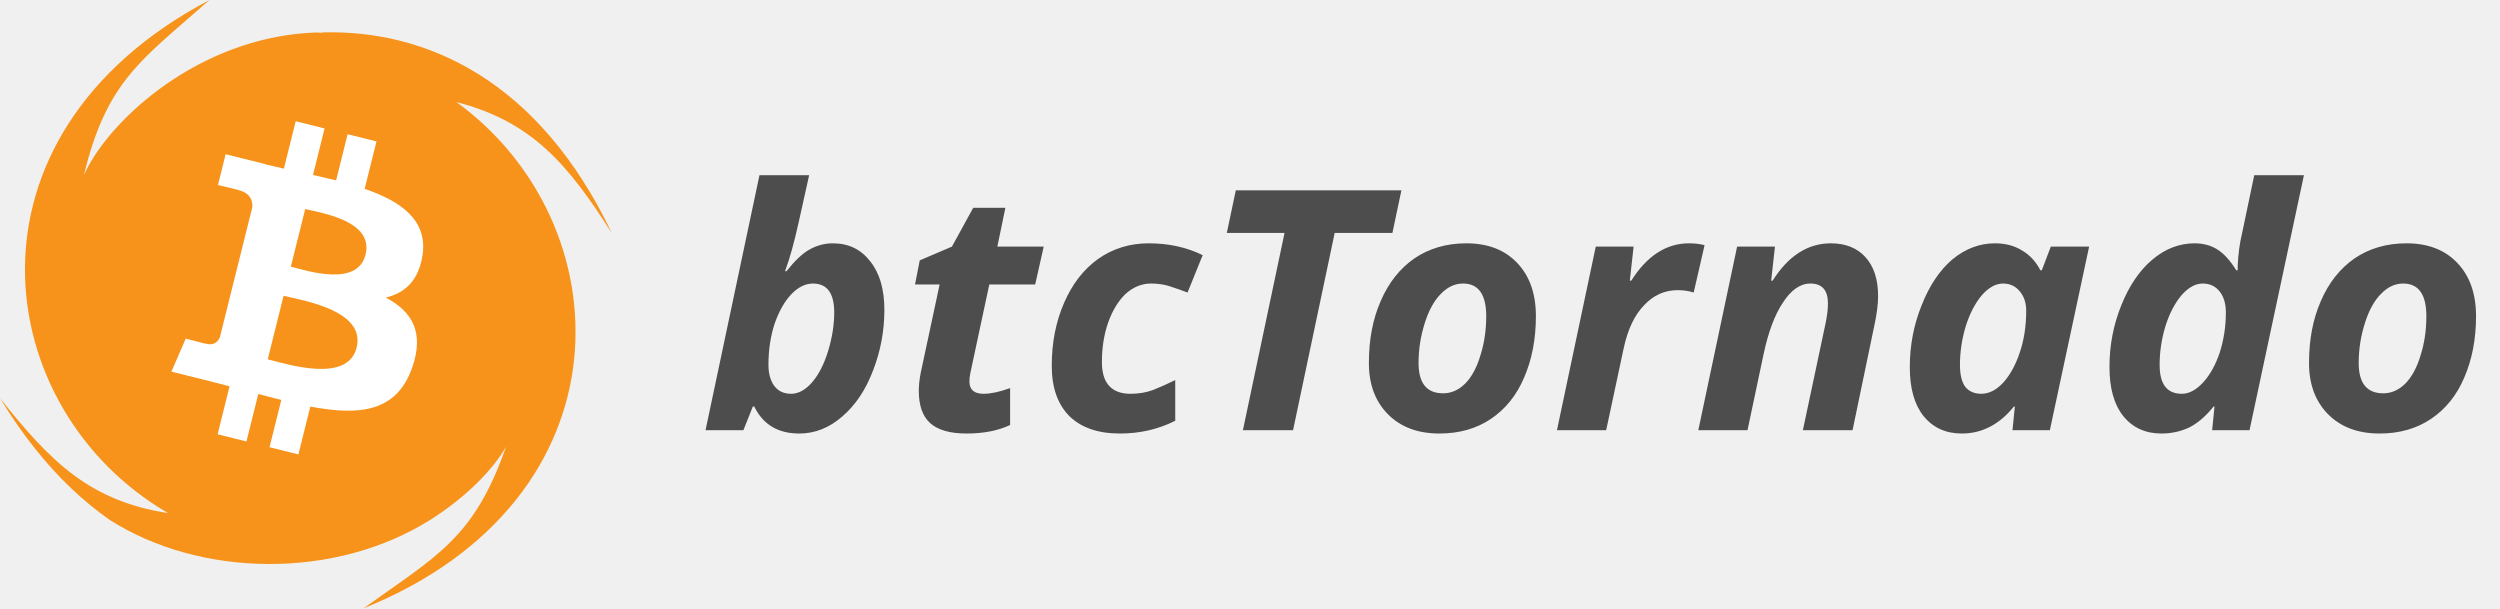
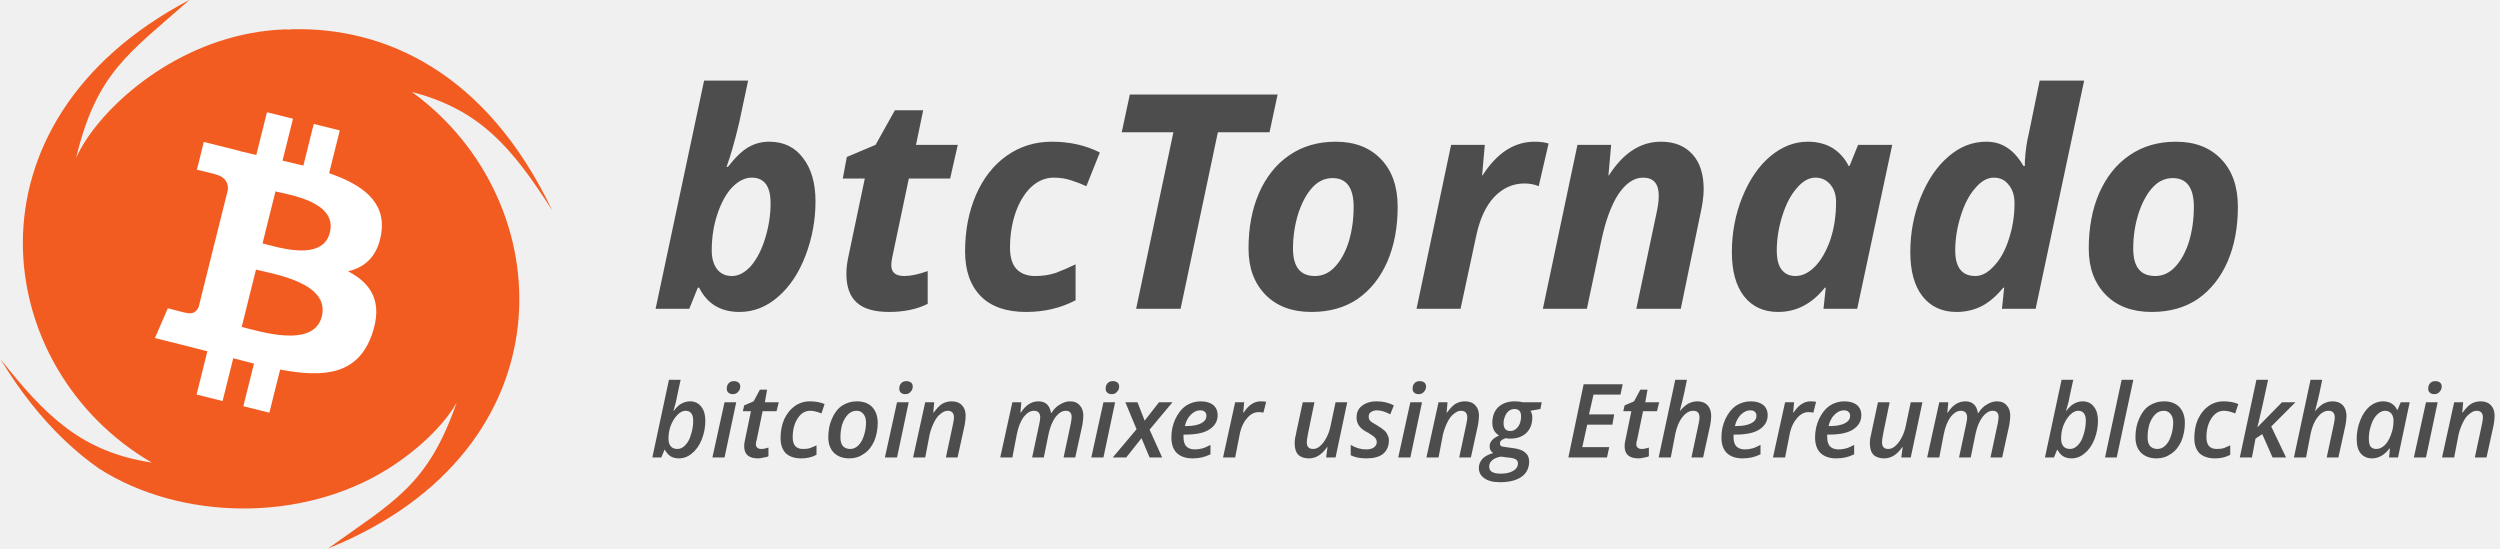
- <svg xmlns="http://www.w3.org/2000/svg" width="82.559mm" height="20.089mm" viewBox="0 0 82.559 20.089" version="1.1" id="svg1026">
+ <svg xmlns="http://www.w3.org/2000/svg" id="svg1026" version="1.1" viewBox="0 0 86.939 19.079" height="0.751in" width="3.423in">
  <defs id="defs1020" />
-   <g id="layer1" transform="translate(168.2795,-54.41407)">
-     <g transform="translate(-38.50091,-222.3669)" id="g1156">
-       <path d="m -122.861,276.781 c -0.534,0.281 -1.03,0.58 -1.488,0.894 -0.459,0.314 -0.88,0.644 -1.265,0.986 -0.385,0.342 -0.735,0.697 -1.05,1.062 -0.315,0.365 -0.595,0.741 -0.842,1.124 -0.494,0.766 -0.855,1.564 -1.093,2.373 -0.238,0.809 -0.353,1.629 -0.355,2.441 -0.002,0.812 0.109,1.614 0.322,2.389 0.213,0.775 0.528,1.522 0.935,2.22 0.407,0.698 0.907,1.349 1.488,1.931 0.581,0.582 1.244,1.096 1.978,1.523 -0.641,-0.098 -1.204,-0.253 -1.714,-0.462 -0.51,-0.209 -0.967,-0.473 -1.396,-0.791 -0.429,-0.318 -0.829,-0.69 -1.227,-1.114 -0.398,-0.424 -0.793,-0.901 -1.21,-1.428 0.365,0.602 0.745,1.149 1.137,1.643 0.392,0.494 0.796,0.937 1.21,1.331 0.413,0.394 0.836,0.739 1.264,1.04 2.985,1.909 7.432,1.989 10.587,0.012 0.596,-0.377 1.116,-0.792 1.541,-1.208 0.425,-0.417 0.756,-0.834 0.973,-1.215 -0.266,0.76 -0.542,1.365 -0.845,1.873 -0.302,0.508 -0.632,0.917 -1.003,1.286 -0.371,0.369 -0.784,0.697 -1.255,1.041 -0.472,0.344 -1.002,0.705 -1.606,1.139 0.56,-0.226 1.083,-0.473 1.571,-0.74 0.488,-0.266 0.94,-0.551 1.358,-0.853 0.418,-0.302 0.801,-0.62 1.151,-0.952 0.35,-0.332 0.667,-0.677 0.951,-1.033 0.569,-0.713 1.008,-1.47 1.326,-2.251 0.318,-0.781 0.515,-1.585 0.599,-2.392 0.083,-0.807 0.054,-1.617 -0.079,-2.41 -0.134,-0.792 -0.372,-1.567 -0.707,-2.303 -0.335,-0.736 -0.766,-1.433 -1.286,-2.071 -0.519,-0.638 -1.127,-1.216 -1.815,-1.715 0.628,0.162 1.173,0.373 1.659,0.632 0.486,0.26 0.913,0.568 1.308,0.928 0.395,0.36 0.756,0.77 1.109,1.232 0.353,0.462 0.698,0.976 1.059,1.543 -0.302,-0.636 -0.625,-1.218 -0.966,-1.749 -0.34,-0.531 -0.698,-1.012 -1.07,-1.446 -0.372,-0.433 -0.756,-0.82 -1.153,-1.162 -0.396,-0.342 -0.804,-0.641 -1.218,-0.899 -0.414,-0.258 -0.836,-0.476 -1.262,-0.657 -0.426,-0.181 -0.856,-0.325 -1.287,-0.436 -0.862,-0.221 -1.726,-0.307 -2.566,-0.287 -0.031,0 -0.06,0.009 -0.091,0.012 -0.054,-0.005 -0.109,-0.009 -0.162,-0.008 -0.428,0.015 -0.845,0.062 -1.25,0.137 -0.81,0.15 -1.572,0.41 -2.27,0.742 -0.698,0.332 -1.331,0.735 -1.886,1.17 -0.555,0.435 -1.03,0.9 -1.411,1.357 -0.381,0.457 -0.668,0.906 -0.845,1.307 0.188,-0.783 0.402,-1.413 0.652,-1.948 0.25,-0.535 0.536,-0.976 0.868,-1.381 0.332,-0.404 0.71,-0.772 1.144,-1.162 0.434,-0.39 0.925,-0.803 1.482,-1.295 z" style="fill:#f7931a;fill-opacity:1;stroke:none;stroke-width:0.391;stroke-linecap:round;stroke-linejoin:round;stroke-miterlimit:4;stroke-dasharray:none;stroke-opacity:1" id="path1152" />
-       <path d="m -115.825,285.209 c 0.173,-1.156 -0.707,-1.778 -1.911,-2.192 l 0.39,-1.566 -0.953,-0.238 -0.38,1.525 c -0.251,-0.062 -0.508,-0.121 -0.764,-0.18 l 0.383,-1.535 -0.953,-0.238 -0.391,1.566 c -0.207,-0.047 -0.411,-0.094 -0.609,-0.143 l 10e-4,-0.006 -1.315,-0.328 -0.254,1.018 c 0,0 0.707,0.162 0.692,0.172 0.386,0.097 0.456,0.352 0.444,0.555 l -0.445,1.784 c 0.027,0.008 0.061,0.017 0.099,0.032 -0.032,-0.009 -0.066,-0.017 -0.101,-0.025 l -0.623,2.5 c -0.047,0.117 -0.167,0.293 -0.437,0.226 0.009,0.015 -0.693,-0.173 -0.693,-0.173 l -0.473,1.091 1.241,0.309 c 0.231,0.058 0.457,0.119 0.68,0.175 l -0.395,1.584 0.952,0.238 0.391,-1.567 c 0.26,0.07 0.513,0.136 0.76,0.197 l -0.389,1.56 0.953,0.238 0.395,-1.581 c 1.626,0.308 2.848,0.184 3.363,-1.287 0.415,-1.184 -0.021,-1.867 -0.876,-2.312 0.623,-0.144 1.092,-0.553 1.217,-1.4 z m -2.178,3.055 c -0.295,1.184 -2.288,0.544 -2.934,0.383 l 0.524,-2.099 c 0.646,0.161 2.719,0.481 2.411,1.715 z m 0.295,-3.072 c -0.269,1.077 -1.928,0.53 -2.466,0.396 l 0.475,-1.904 c 0.538,0.134 2.272,0.385 1.992,1.508 z" fill="#ffffff" id="path1154" style="stroke-width:0.272" />
+   <g transform="translate(166.1643,-55.60221)" id="layer1">
+     <g transform="matrix(0.9007356,0,0,0.9007356,-14.58889,6.466257)" id="g920">
+       <path id="path1152" style="fill:#f35c21;fill-opacity:1;stroke:none;stroke-width:0.413;stroke-linecap:round;stroke-linejoin:round;stroke-miterlimit:4;stroke-dasharray:none;stroke-opacity:1" d="m -160.985,54.551 c -0.563,0.297 -1.086,0.612 -1.569,0.943 -0.483,0.331 -0.928,0.679 -1.334,1.039 -0.406,0.361 -0.775,0.735 -1.107,1.12 -0.332,0.385 -0.628,0.781 -0.888,1.185 -0.521,0.808 -0.901,1.649 -1.152,2.502 -0.251,0.853 -0.372,1.718 -0.374,2.573 -0.002,0.856 0.115,1.702 0.339,2.519 0.224,0.817 0.557,1.604 0.986,2.341 0.429,0.736 0.956,1.422 1.569,2.036 0.613,0.614 1.311,1.156 2.085,1.606 -0.676,-0.104 -1.27,-0.266 -1.807,-0.487 -0.538,-0.221 -1.019,-0.499 -1.471,-0.835 -0.452,-0.335 -0.874,-0.727 -1.294,-1.174 -0.419,-0.447 -0.836,-0.95 -1.276,-1.506 0.385,0.635 0.786,1.211 1.199,1.732 0.413,0.521 0.84,0.988 1.276,1.403 0.436,0.415 0.881,0.779 1.333,1.096 3.147,2.013 7.836,2.098 11.163,0.013 0.628,-0.397 1.176,-0.835 1.625,-1.274 0.448,-0.439 0.797,-0.879 1.025,-1.281 -0.28,0.801 -0.572,1.439 -0.89,1.974 -0.319,0.535 -0.666,0.967 -1.058,1.356 -0.391,0.389 -0.826,0.735 -1.323,1.098 -0.497,0.363 -1.056,0.743 -1.693,1.201 0.59,-0.238 1.142,-0.499 1.657,-0.78 0.514,-0.281 0.991,-0.581 1.432,-0.899 0.441,-0.318 0.845,-0.654 1.214,-1.003 0.369,-0.35 0.703,-0.714 1.003,-1.09 0.6,-0.752 1.063,-1.55 1.398,-2.373 0.335,-0.823 0.543,-1.671 0.631,-2.522 0.088,-0.851 0.057,-1.705 -0.083,-2.541 -0.141,-0.835 -0.393,-1.652 -0.746,-2.428 -0.353,-0.776 -0.808,-1.511 -1.355,-2.183 -0.548,-0.673 -1.189,-1.283 -1.913,-1.808 0.662,0.171 1.237,0.393 1.75,0.667 0.513,0.274 0.963,0.599 1.379,0.979 0.416,0.379 0.797,0.812 1.169,1.299 0.372,0.487 0.736,1.029 1.117,1.627 -0.319,-0.671 -0.659,-1.284 -1.018,-1.844 -0.359,-0.56 -0.736,-1.067 -1.128,-1.524 -0.392,-0.457 -0.798,-0.864 -1.216,-1.225 -0.418,-0.361 -0.848,-0.676 -1.285,-0.948 -0.437,-0.272 -0.882,-0.502 -1.331,-0.693 -0.449,-0.191 -0.903,-0.343 -1.357,-0.459 -0.908,-0.233 -1.82,-0.324 -2.706,-0.303 -0.033,0 -0.064,0.009 -0.096,0.013 -0.057,-0.005 -0.115,-0.009 -0.171,-0.008 -0.451,0.016 -0.891,0.065 -1.318,0.144 -0.854,0.158 -1.658,0.433 -2.393,0.783 -0.736,0.35 -1.404,0.775 -1.988,1.234 -0.585,0.458 -1.086,0.949 -1.488,1.431 -0.402,0.482 -0.704,0.956 -0.891,1.378 0.198,-0.826 0.424,-1.49 0.687,-2.054 0.263,-0.565 0.565,-1.029 0.915,-1.456 0.35,-0.426 0.748,-0.814 1.206,-1.225 0.458,-0.411 0.976,-0.846 1.563,-1.365 z" />
+       <path style="stroke-width:0.286" id="path1154" fill="#ffffff" d="m -153.567,63.551 c 0.182,-1.219 -0.746,-1.874 -2.015,-2.312 l 0.412,-1.651 -1.005,-0.251 -0.401,1.608 c -0.264,-0.066 -0.536,-0.128 -0.805,-0.19 l 0.404,-1.619 -1.005,-0.251 -0.412,1.651 c -0.219,-0.05 -0.433,-0.099 -0.642,-0.151 l 0.001,-0.006 -1.386,-0.346 -0.267,1.074 c 0,0 0.746,0.171 0.73,0.182 0.407,0.102 0.481,0.371 0.468,0.585 l -0.469,1.881 c 0.028,0.008 0.064,0.017 0.104,0.033 -0.033,-0.009 -0.069,-0.017 -0.106,-0.026 l -0.657,2.636 c -0.05,0.124 -0.176,0.309 -0.461,0.239 0.009,0.016 -0.731,-0.182 -0.731,-0.182 l -0.499,1.151 1.308,0.326 c 0.243,0.061 0.482,0.125 0.717,0.185 l -0.416,1.67 1.004,0.251 0.412,-1.653 c 0.274,0.074 0.541,0.143 0.801,0.208 l -0.411,1.645 1.005,0.251 0.416,-1.667 c 1.714,0.324 3.003,0.194 3.546,-1.357 0.437,-1.248 -0.022,-1.968 -0.924,-2.438 0.657,-0.151 1.152,-0.584 1.284,-1.476 z m -2.297,3.221 c -0.311,1.248 -2.412,0.573 -3.094,0.404 l 0.552,-2.213 c 0.681,0.17 2.867,0.507 2.542,1.809 z m 0.311,-3.239 c -0.283,1.136 -2.033,0.559 -2.6,0.417 l 0.5,-2.007 c 0.567,0.141 2.395,0.405 2.1,1.59 z" />
    </g>
-     <text id="text1160" y="68.619" x="-145.183" style="font-style:normal;font-weight:normal;font-size:11.095px;line-height:1.25;font-family:sans-serif;fill:#4d4d4d;fill-opacity:1;stroke:none;stroke-width:0.277" xml:space="preserve">
-       <tspan style="font-style:italic;font-variant:normal;font-weight:bold;font-stretch:normal;font-family:'Open Sans';-inkscape-font-specification:'Open Sans Bold Italic';fill:#4d4d4d;fill-opacity:1;stroke-width:0.277" y="68.619" x="-145.183" id="tspan1158">btcTornado</tspan>
+     <text xml:space="preserve" style="font-style:normal;font-weight:normal;font-size:10.444px;line-height:1.25;font-family:sans-serif;fill:#4d4d4d;fill-opacity:1;stroke:none;stroke-width:0.261" x="-143.559" y="66.344" id="text1160">
+       <tspan id="tspan1158" x="-143.559" y="66.344" style="font-style:italic;font-variant:normal;font-weight:bold;font-stretch:normal;font-family:'Open Sans';-inkscape-font-specification:'Open Sans Bold Italic';fill:#4d4d4d;fill-opacity:1;stroke-width:0.261">btcTornado</tspan>
+     </text>
+     <text id="text910" y="71.519" x="-143.563" style="font-style:italic;font-variant:normal;font-weight:600;font-stretch:normal;font-size:3.568px;line-height:1.25;font-family:'Open Sans';-inkscape-font-specification:'Open Sans Semi-Bold Italic';fill:#4d4d4d;fill-opacity:1;stroke:none;stroke-width:0.255" xml:space="preserve">
+       <tspan style="font-style:italic;font-variant:normal;font-weight:600;font-stretch:normal;font-size:3.568px;font-family:'Open Sans';-inkscape-font-specification:'Open Sans Semi-Bold Italic';fill:#4d4d4d;fill-opacity:1;stroke-width:0.255" y="71.519" x="-143.563" id="tspan908">bitcoin mixer using Ethereum blockhain</tspan>
    </text>
  </g>
</svg>
